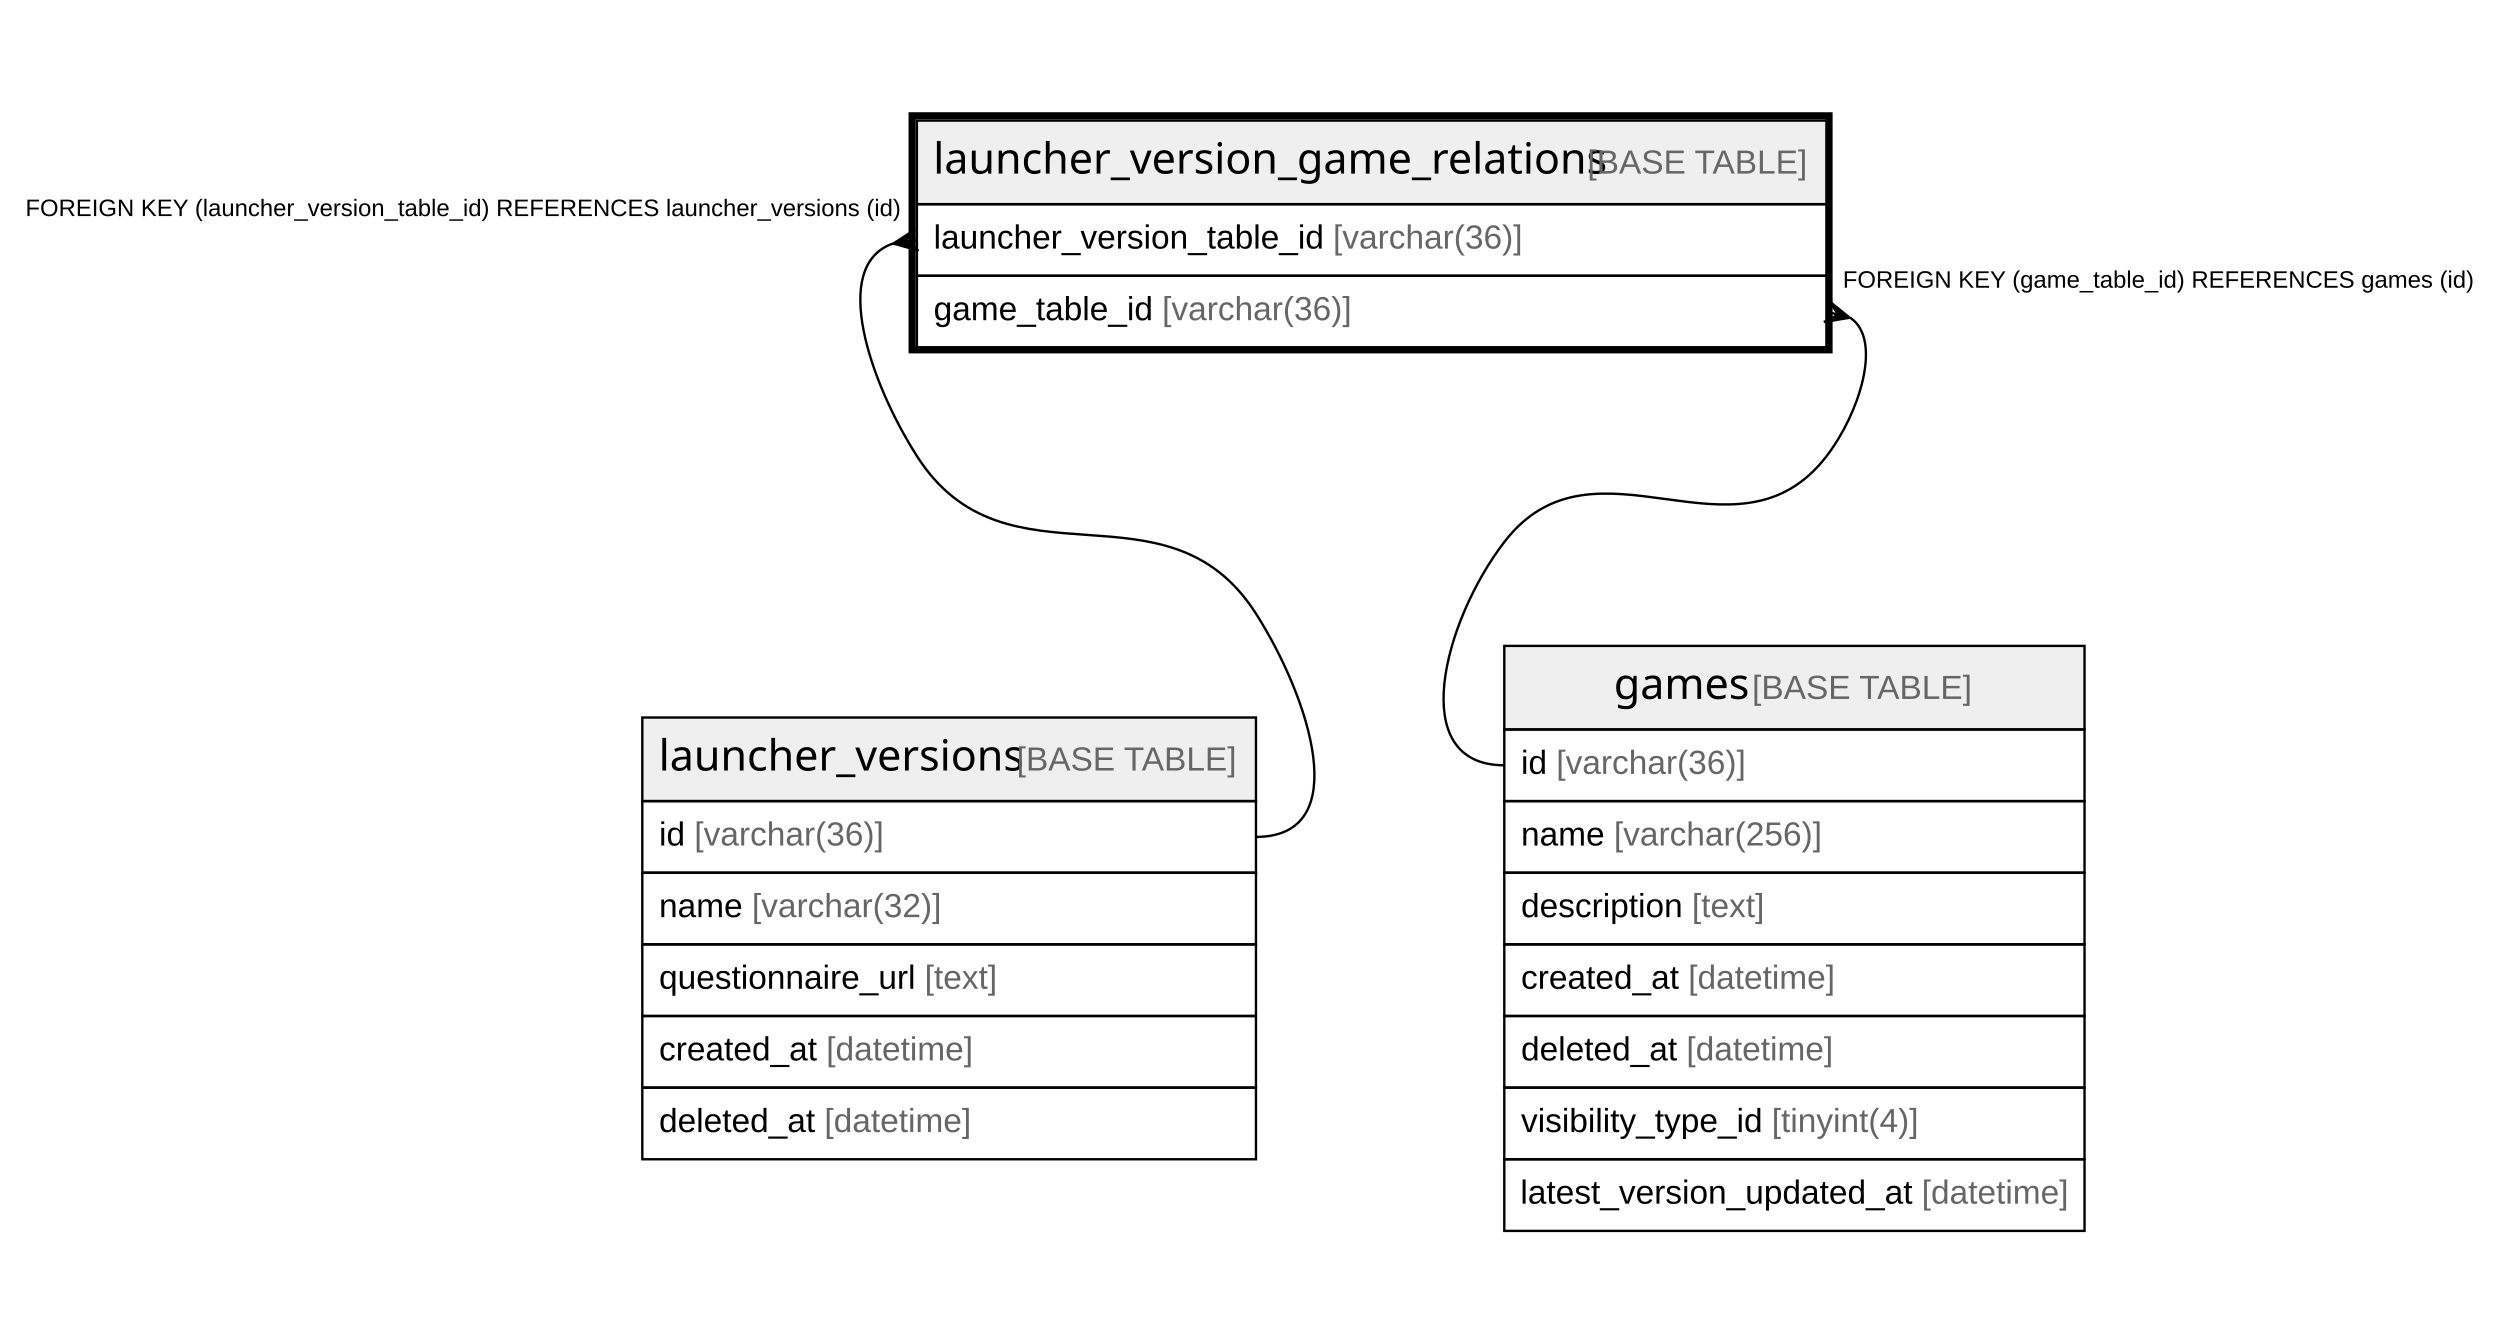
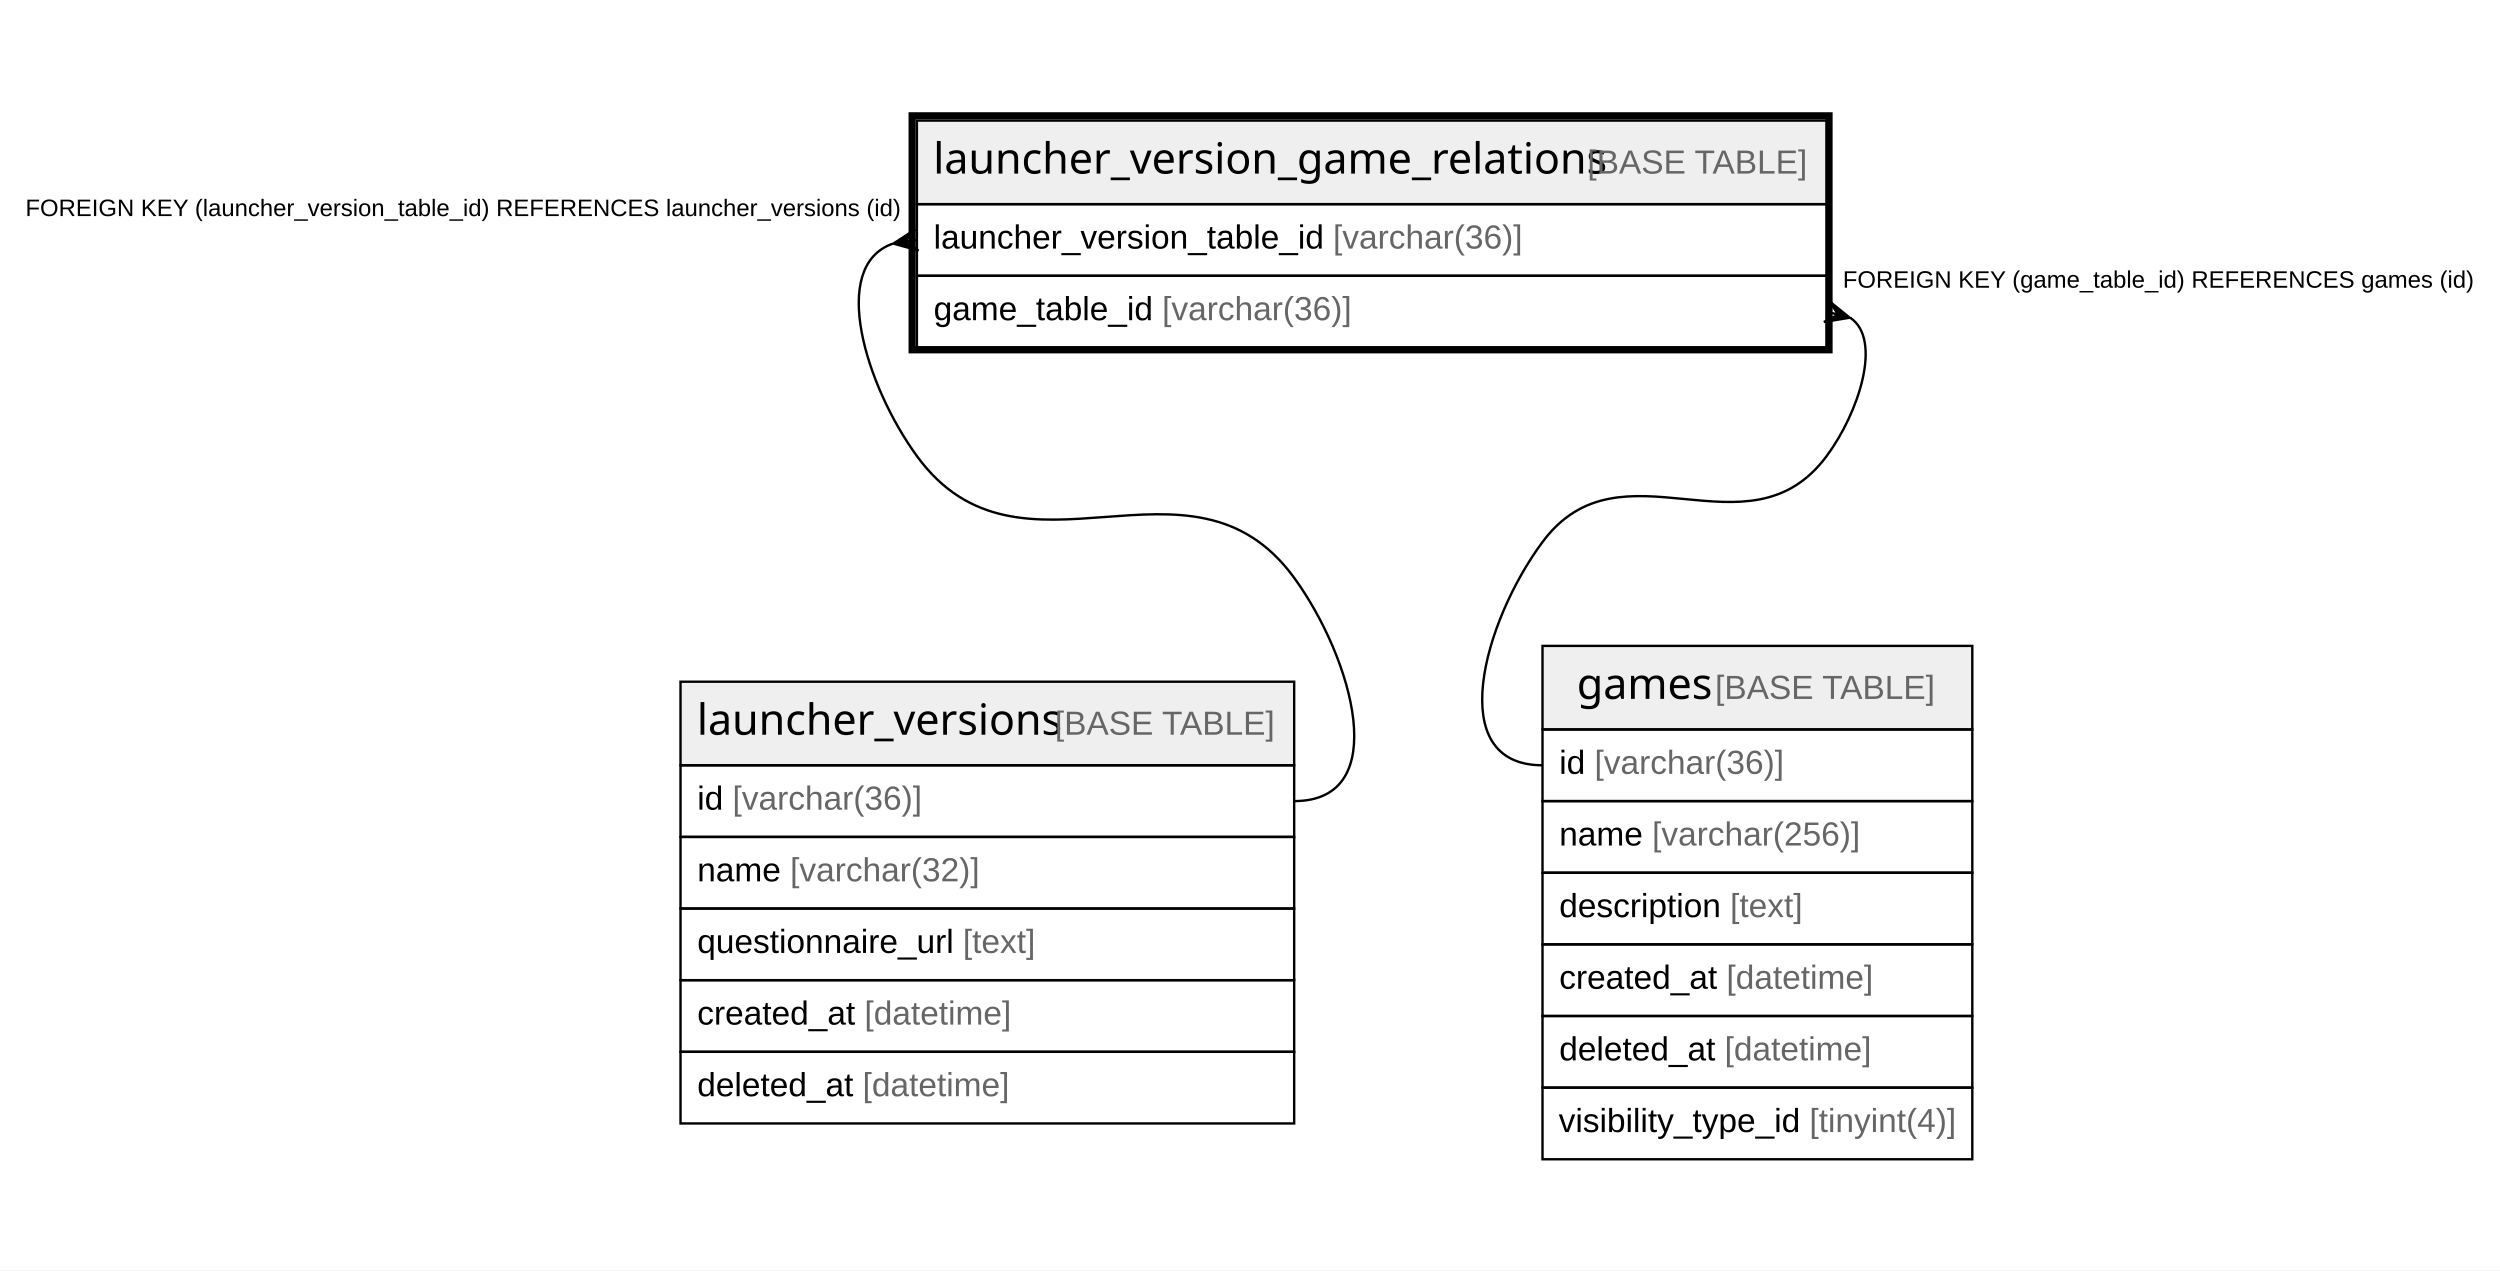
- <svg xmlns="http://www.w3.org/2000/svg" width="1047pt" height="562pt" viewBox="0.00 0.00 1047.00 562.00">
-   <g id="graph0" class="graph" transform="scale(1 1) rotate(0) translate(4 558)">
-     <polygon fill="#ffffff" stroke="transparent" points="-4,4 -4,-558 1043,-558 1043,4 -4,4" />
+ <svg xmlns="http://www.w3.org/2000/svg" width="1047pt" height="532pt" viewBox="0.00 0.00 1047.00 532.00">
+   <g id="graph0" class="graph" transform="scale(1 1) rotate(0) translate(4 528)">
+     <polygon fill="#ffffff" stroke="transparent" points="-4,4 -4,-528 1043,-528 1043,4 -4,4" />
    <g id="node1" class="node">
-       <polygon fill="#efefef" stroke="transparent" points="380,-472.5 380,-507.5 761,-507.5 761,-472.5 380,-472.5" />
-       <polygon fill="none" stroke="#000000" points="380,-472.5 380,-507.5 761,-507.5 761,-472.5 380,-472.5" />
-       <text text-anchor="start" x="386.843" y="-485.3" font-family="Arial Bold" font-size="18.00" fill="#000000">launcher_version_game_relations</text>
-       <text text-anchor="start" x="656.903" y="-485.3" font-family="Arial" font-size="14.00" fill="#000000"> </text>
-       <text text-anchor="start" x="660.793" y="-485.3" font-family="Arial" font-size="14.00" fill="#666666">[BASE TABLE]</text>
-       <polygon fill="none" stroke="#000000" points="380,-442.5 380,-472.5 761,-472.5 761,-442.5 380,-442.5" />
-       <text text-anchor="start" x="387" y="-453.9" font-family="Arial" font-size="14.00" fill="#000000">launcher_version_table_id </text>
-       <text text-anchor="start" x="554.268" y="-453.9" font-family="Arial" font-size="14.00" fill="#666666">[varchar(36)]</text>
+       <polygon fill="#efefef" stroke="transparent" points="380,-442.5 380,-477.5 761,-477.5 761,-442.5 380,-442.5" />
+       <polygon fill="none" stroke="#000000" points="380,-442.5 380,-477.5 761,-477.5 761,-442.5 380,-442.5" />
+       <text text-anchor="start" x="386.843" y="-455.3" font-family="Arial Bold" font-size="18.00" fill="#000000">launcher_version_game_relations</text>
+       <text text-anchor="start" x="656.903" y="-455.3" font-family="Arial" font-size="14.00" fill="#000000"> </text>
+       <text text-anchor="start" x="660.793" y="-455.3" font-family="Arial" font-size="14.00" fill="#666666">[BASE TABLE]</text>
      <polygon fill="none" stroke="#000000" points="380,-412.5 380,-442.5 761,-442.5 761,-412.5 380,-412.5" />
-       <text text-anchor="start" x="387" y="-423.9" font-family="Arial" font-size="14.00" fill="#000000">game_table_id </text>
-       <text text-anchor="start" x="482.698" y="-423.9" font-family="Arial" font-size="14.00" fill="#666666">[varchar(36)]</text>
-       <polygon fill="none" stroke="#000000" stroke-width="3" points="378,-411.5 378,-509.5 762,-509.5 762,-411.5 378,-411.5" />
+       <text text-anchor="start" x="387" y="-423.9" font-family="Arial" font-size="14.00" fill="#000000">launcher_version_table_id </text>
+       <text text-anchor="start" x="554.268" y="-423.9" font-family="Arial" font-size="14.00" fill="#666666">[varchar(36)]</text>
+       <polygon fill="none" stroke="#000000" points="380,-382.5 380,-412.5 761,-412.5 761,-382.5 380,-382.5" />
+       <text text-anchor="start" x="387" y="-393.9" font-family="Arial" font-size="14.00" fill="#000000">game_table_id </text>
+       <text text-anchor="start" x="482.698" y="-393.9" font-family="Arial" font-size="14.00" fill="#666666">[varchar(36)]</text>
+       <polygon fill="none" stroke="#000000" stroke-width="3" points="378,-381.5 378,-479.5 762,-479.5 762,-381.5 378,-381.5" />
    </g>
    <g id="node2" class="node">
-       <polygon fill="#efefef" stroke="transparent" points="265,-222.5 265,-257.5 522,-257.5 522,-222.5 265,-222.5" />
-       <polygon fill="none" stroke="#000000" points="265,-222.5 265,-257.5 522,-257.5 522,-222.5 265,-222.5" />
-       <text text-anchor="start" x="271.859" y="-235.3" font-family="Arial Bold" font-size="18.00" fill="#000000">launcher_versions</text>
-       <text text-anchor="start" x="417.887" y="-235.3" font-family="Arial" font-size="14.00" fill="#000000"> </text>
-       <text text-anchor="start" x="421.778" y="-235.3" font-family="Arial" font-size="14.00" fill="#666666">[BASE TABLE]</text>
-       <polygon fill="none" stroke="#000000" points="265,-192.5 265,-222.5 522,-222.5 522,-192.5 265,-192.5" />
-       <text text-anchor="start" x="272" y="-203.9" font-family="Arial" font-size="14.00" fill="#000000">id </text>
-       <text text-anchor="start" x="286.78" y="-203.9" font-family="Arial" font-size="14.00" fill="#666666">[varchar(36)]</text>
-       <polygon fill="none" stroke="#000000" points="265,-162.5 265,-192.5 522,-192.5 522,-162.5 265,-162.5" />
-       <text text-anchor="start" x="272" y="-173.9" font-family="Arial" font-size="14.00" fill="#000000">name </text>
-       <text text-anchor="start" x="310.899" y="-173.9" font-family="Arial" font-size="14.00" fill="#666666">[varchar(32)]</text>
-       <polygon fill="none" stroke="#000000" points="265,-132.5 265,-162.5 522,-162.5 522,-132.5 265,-132.5" />
-       <text text-anchor="start" x="272" y="-143.9" font-family="Arial" font-size="14.00" fill="#000000">questionnaire_url </text>
-       <text text-anchor="start" x="383.248" y="-143.9" font-family="Arial" font-size="14.00" fill="#666666">[text]</text>
-       <polygon fill="none" stroke="#000000" points="265,-102.5 265,-132.5 522,-132.5 522,-102.5 265,-102.5" />
-       <text text-anchor="start" x="272" y="-113.9" font-family="Arial" font-size="14.00" fill="#000000">created_at </text>
-       <text text-anchor="start" x="342.028" y="-113.9" font-family="Arial" font-size="14.00" fill="#666666">[datetime]</text>
-       <polygon fill="none" stroke="#000000" points="265,-72.5 265,-102.5 522,-102.5 522,-72.5 265,-72.5" />
-       <text text-anchor="start" x="272" y="-83.9" font-family="Arial" font-size="14.00" fill="#000000">deleted_at </text>
-       <text text-anchor="start" x="341.257" y="-83.9" font-family="Arial" font-size="14.00" fill="#666666">[datetime]</text>
+       <polygon fill="#efefef" stroke="transparent" points="281,-207.5 281,-242.5 538,-242.5 538,-207.5 281,-207.5" />
+       <polygon fill="none" stroke="#000000" points="281,-207.5 281,-242.5 538,-242.5 538,-207.5 281,-207.5" />
+       <text text-anchor="start" x="287.859" y="-220.3" font-family="Arial Bold" font-size="18.00" fill="#000000">launcher_versions</text>
+       <text text-anchor="start" x="433.887" y="-220.3" font-family="Arial" font-size="14.00" fill="#000000"> </text>
+       <text text-anchor="start" x="437.778" y="-220.3" font-family="Arial" font-size="14.00" fill="#666666">[BASE TABLE]</text>
+       <polygon fill="none" stroke="#000000" points="281,-177.5 281,-207.5 538,-207.5 538,-177.5 281,-177.5" />
+       <text text-anchor="start" x="288" y="-188.9" font-family="Arial" font-size="14.00" fill="#000000">id </text>
+       <text text-anchor="start" x="302.78" y="-188.9" font-family="Arial" font-size="14.00" fill="#666666">[varchar(36)]</text>
+       <polygon fill="none" stroke="#000000" points="281,-147.5 281,-177.5 538,-177.5 538,-147.5 281,-147.5" />
+       <text text-anchor="start" x="288" y="-158.9" font-family="Arial" font-size="14.00" fill="#000000">name </text>
+       <text text-anchor="start" x="326.899" y="-158.9" font-family="Arial" font-size="14.00" fill="#666666">[varchar(32)]</text>
+       <polygon fill="none" stroke="#000000" points="281,-117.5 281,-147.5 538,-147.5 538,-117.5 281,-117.5" />
+       <text text-anchor="start" x="288" y="-128.9" font-family="Arial" font-size="14.00" fill="#000000">questionnaire_url </text>
+       <text text-anchor="start" x="399.248" y="-128.9" font-family="Arial" font-size="14.00" fill="#666666">[text]</text>
+       <polygon fill="none" stroke="#000000" points="281,-87.5 281,-117.5 538,-117.5 538,-87.5 281,-87.5" />
+       <text text-anchor="start" x="288" y="-98.9" font-family="Arial" font-size="14.00" fill="#000000">created_at </text>
+       <text text-anchor="start" x="358.028" y="-98.9" font-family="Arial" font-size="14.00" fill="#666666">[datetime]</text>
+       <polygon fill="none" stroke="#000000" points="281,-57.5 281,-87.5 538,-87.5 538,-57.5 281,-57.5" />
+       <text text-anchor="start" x="288" y="-68.9" font-family="Arial" font-size="14.00" fill="#000000">deleted_at </text>
+       <text text-anchor="start" x="357.257" y="-68.9" font-family="Arial" font-size="14.00" fill="#666666">[datetime]</text>
    </g>
    <g id="edge1" class="edge">
-       <path fill="none" stroke="#000000" d="M369.847,-455.955C343.438,-446.663 360.48,-397.598 380,-367 417.43,-308.328 484.57,-359.672 522,-301 544.35,-265.966 563.556,-207.5 522,-207.5" />
-       <polygon fill="#000000" stroke="#000000" points="370.114,-455.995 379.323,-461.949 375.057,-456.748 380,-457.5 380,-457.5 380,-457.5 375.057,-456.748 380.677,-453.051 370.114,-455.995 370.114,-455.995" />
-       <text text-anchor="start" x="6.648" y="-467.5" font-family="Arial" font-size="10.00" fill="#000000">FOREIGN KEY (launcher_version_table_id) REFERENCES launcher_versions (id)</text>
+       <path fill="none" stroke="#000000" d="M369.794,-425.919C343.078,-416.418 358.638,-366.342 380,-337 423.43,-277.345 494.57,-345.655 538,-286 562.458,-252.405 579.556,-192.5 538,-192.5" />
+       <polygon fill="#000000" stroke="#000000" points="370.118,-425.969 379.311,-431.947 375.059,-426.735 380,-427.5 380,-427.5 380,-427.5 375.059,-426.735 380.689,-423.053 370.118,-425.969 370.118,-425.969" />
+       <text text-anchor="start" x="6.648" y="-437.5" font-family="Arial" font-size="10.00" fill="#000000">FOREIGN KEY (launcher_version_table_id) REFERENCES launcher_versions (id)</text>
    </g>
    <g id="node3" class="node">
-       <polygon fill="#efefef" stroke="transparent" points="626,-252.5 626,-287.5 869,-287.5 869,-252.5 626,-252.5" />
-       <polygon fill="none" stroke="#000000" points="626,-252.5 626,-287.5 869,-287.5 869,-252.5 626,-252.5" />
-       <text text-anchor="start" x="671.868" y="-265.3" font-family="Arial Bold" font-size="18.00" fill="#000000">games</text>
-       <text text-anchor="start" x="725.879" y="-265.3" font-family="Arial" font-size="14.00" fill="#000000"> </text>
-       <text text-anchor="start" x="729.769" y="-265.3" font-family="Arial" font-size="14.00" fill="#666666">[BASE TABLE]</text>
-       <polygon fill="none" stroke="#000000" points="626,-222.5 626,-252.5 869,-252.5 869,-222.5 626,-222.5" />
-       <text text-anchor="start" x="633" y="-233.9" font-family="Arial" font-size="14.00" fill="#000000">id </text>
-       <text text-anchor="start" x="647.78" y="-233.9" font-family="Arial" font-size="14.00" fill="#666666">[varchar(36)]</text>
-       <polygon fill="none" stroke="#000000" points="626,-192.5 626,-222.5 869,-222.5 869,-192.5 626,-192.5" />
-       <text text-anchor="start" x="633" y="-203.9" font-family="Arial" font-size="14.00" fill="#000000">name </text>
-       <text text-anchor="start" x="671.899" y="-203.9" font-family="Arial" font-size="14.00" fill="#666666">[varchar(256)]</text>
-       <polygon fill="none" stroke="#000000" points="626,-162.5 626,-192.5 869,-192.5 869,-162.5 626,-162.5" />
-       <text text-anchor="start" x="633" y="-173.9" font-family="Arial" font-size="14.00" fill="#000000">description </text>
-       <text text-anchor="start" x="704.568" y="-173.9" font-family="Arial" font-size="14.00" fill="#666666">[text]</text>
-       <polygon fill="none" stroke="#000000" points="626,-132.5 626,-162.5 869,-162.5 869,-132.5 626,-132.5" />
-       <text text-anchor="start" x="633" y="-143.9" font-family="Arial" font-size="14.00" fill="#000000">created_at </text>
-       <text text-anchor="start" x="703.028" y="-143.9" font-family="Arial" font-size="14.00" fill="#666666">[datetime]</text>
-       <polygon fill="none" stroke="#000000" points="626,-102.5 626,-132.5 869,-132.5 869,-102.5 626,-102.5" />
-       <text text-anchor="start" x="633" y="-113.9" font-family="Arial" font-size="14.00" fill="#000000">deleted_at </text>
-       <text text-anchor="start" x="702.257" y="-113.9" font-family="Arial" font-size="14.00" fill="#666666">[datetime]</text>
-       <polygon fill="none" stroke="#000000" points="626,-72.5 626,-102.5 869,-102.5 869,-72.5 626,-72.5" />
-       <text text-anchor="start" x="633" y="-83.9" font-family="Arial" font-size="14.00" fill="#000000">visibility_type_id </text>
-       <text text-anchor="start" x="738.007" y="-83.9" font-family="Arial" font-size="14.00" fill="#666666">[tinyint(4)]</text>
-       <polygon fill="none" stroke="#000000" points="626,-42.5 626,-72.5 869,-72.5 869,-42.5 626,-42.5" />
-       <text text-anchor="start" x="632.737" y="-53.9" font-family="Arial" font-size="14.00" fill="#000000">latest_version_updated_at </text>
-       <text text-anchor="start" x="800.803" y="-53.9" font-family="Arial" font-size="14.00" fill="#666666">[datetime]</text>
+       <polygon fill="#efefef" stroke="transparent" points="642,-222.5 642,-257.5 822,-257.5 822,-222.5 642,-222.5" />
+       <polygon fill="none" stroke="#000000" points="642,-222.5 642,-257.5 822,-257.5 822,-222.5 642,-222.5" />
+       <text text-anchor="start" x="656.368" y="-235.3" font-family="Arial Bold" font-size="18.00" fill="#000000">games</text>
+       <text text-anchor="start" x="710.379" y="-235.3" font-family="Arial" font-size="14.00" fill="#000000"> </text>
+       <text text-anchor="start" x="714.269" y="-235.3" font-family="Arial" font-size="14.00" fill="#666666">[BASE TABLE]</text>
+       <polygon fill="none" stroke="#000000" points="642,-192.5 642,-222.5 822,-222.5 822,-192.5 642,-192.5" />
+       <text text-anchor="start" x="649" y="-203.9" font-family="Arial" font-size="14.00" fill="#000000">id </text>
+       <text text-anchor="start" x="663.78" y="-203.9" font-family="Arial" font-size="14.00" fill="#666666">[varchar(36)]</text>
+       <polygon fill="none" stroke="#000000" points="642,-162.5 642,-192.5 822,-192.5 822,-162.5 642,-162.5" />
+       <text text-anchor="start" x="649" y="-173.9" font-family="Arial" font-size="14.00" fill="#000000">name </text>
+       <text text-anchor="start" x="687.899" y="-173.9" font-family="Arial" font-size="14.00" fill="#666666">[varchar(256)]</text>
+       <polygon fill="none" stroke="#000000" points="642,-132.5 642,-162.5 822,-162.5 822,-132.5 642,-132.5" />
+       <text text-anchor="start" x="649" y="-143.9" font-family="Arial" font-size="14.00" fill="#000000">description </text>
+       <text text-anchor="start" x="720.568" y="-143.9" font-family="Arial" font-size="14.00" fill="#666666">[text]</text>
+       <polygon fill="none" stroke="#000000" points="642,-102.5 642,-132.5 822,-132.5 822,-102.5 642,-102.5" />
+       <text text-anchor="start" x="649" y="-113.9" font-family="Arial" font-size="14.00" fill="#000000">created_at </text>
+       <text text-anchor="start" x="719.028" y="-113.9" font-family="Arial" font-size="14.00" fill="#666666">[datetime]</text>
+       <polygon fill="none" stroke="#000000" points="642,-72.5 642,-102.5 822,-102.5 822,-72.5 642,-72.5" />
+       <text text-anchor="start" x="649" y="-83.9" font-family="Arial" font-size="14.00" fill="#000000">deleted_at </text>
+       <text text-anchor="start" x="718.257" y="-83.9" font-family="Arial" font-size="14.00" fill="#666666">[datetime]</text>
+       <polygon fill="none" stroke="#000000" points="642,-42.5 642,-72.5 822,-72.5 822,-42.5 642,-42.5" />
+       <text text-anchor="start" x="648.774" y="-53.9" font-family="Arial" font-size="14.00" fill="#000000">visibility_type_id </text>
+       <text text-anchor="start" x="753.781" y="-53.9" font-family="Arial" font-size="14.00" fill="#666666">[tinyint(4)]</text>
    </g>
    <g id="edge2" class="edge">
-       <path fill="none" stroke="#000000" d="M770.985,-424.848C784.462,-415.693 774.822,-384.991 761,-367 723.168,-317.758 663.832,-380.242 626,-331 600.683,-298.047 584.444,-237.5 626,-237.5" />
-       <polygon fill="#000000" stroke="#000000" points="770.665,-424.933 759.845,-423.151 765.832,-426.217 761,-427.5 761,-427.5 761,-427.5 765.832,-426.217 762.155,-431.849 770.665,-424.933 770.665,-424.933" />
-       <text text-anchor="start" x="767.769" y="-437.5" font-family="Arial" font-size="10.00" fill="#000000">FOREIGN KEY (game_table_id) REFERENCES games (id)</text>
+       <path fill="none" stroke="#000000" d="M770.963,-394.865C784.368,-385.764 774.522,-355.218 761,-337 728.067,-292.63 674.933,-345.37 642,-301 617.233,-267.632 600.444,-207.5 642,-207.5" />
+       <polygon fill="#000000" stroke="#000000" points="770.668,-394.943 759.849,-393.15 765.834,-396.221 761,-397.5 761,-397.5 761,-397.5 765.834,-396.221 762.151,-401.85 770.668,-394.943 770.668,-394.943" />
+       <text text-anchor="start" x="767.769" y="-407.5" font-family="Arial" font-size="10.00" fill="#000000">FOREIGN KEY (game_table_id) REFERENCES games (id)</text>
    </g>
  </g>
</svg>
